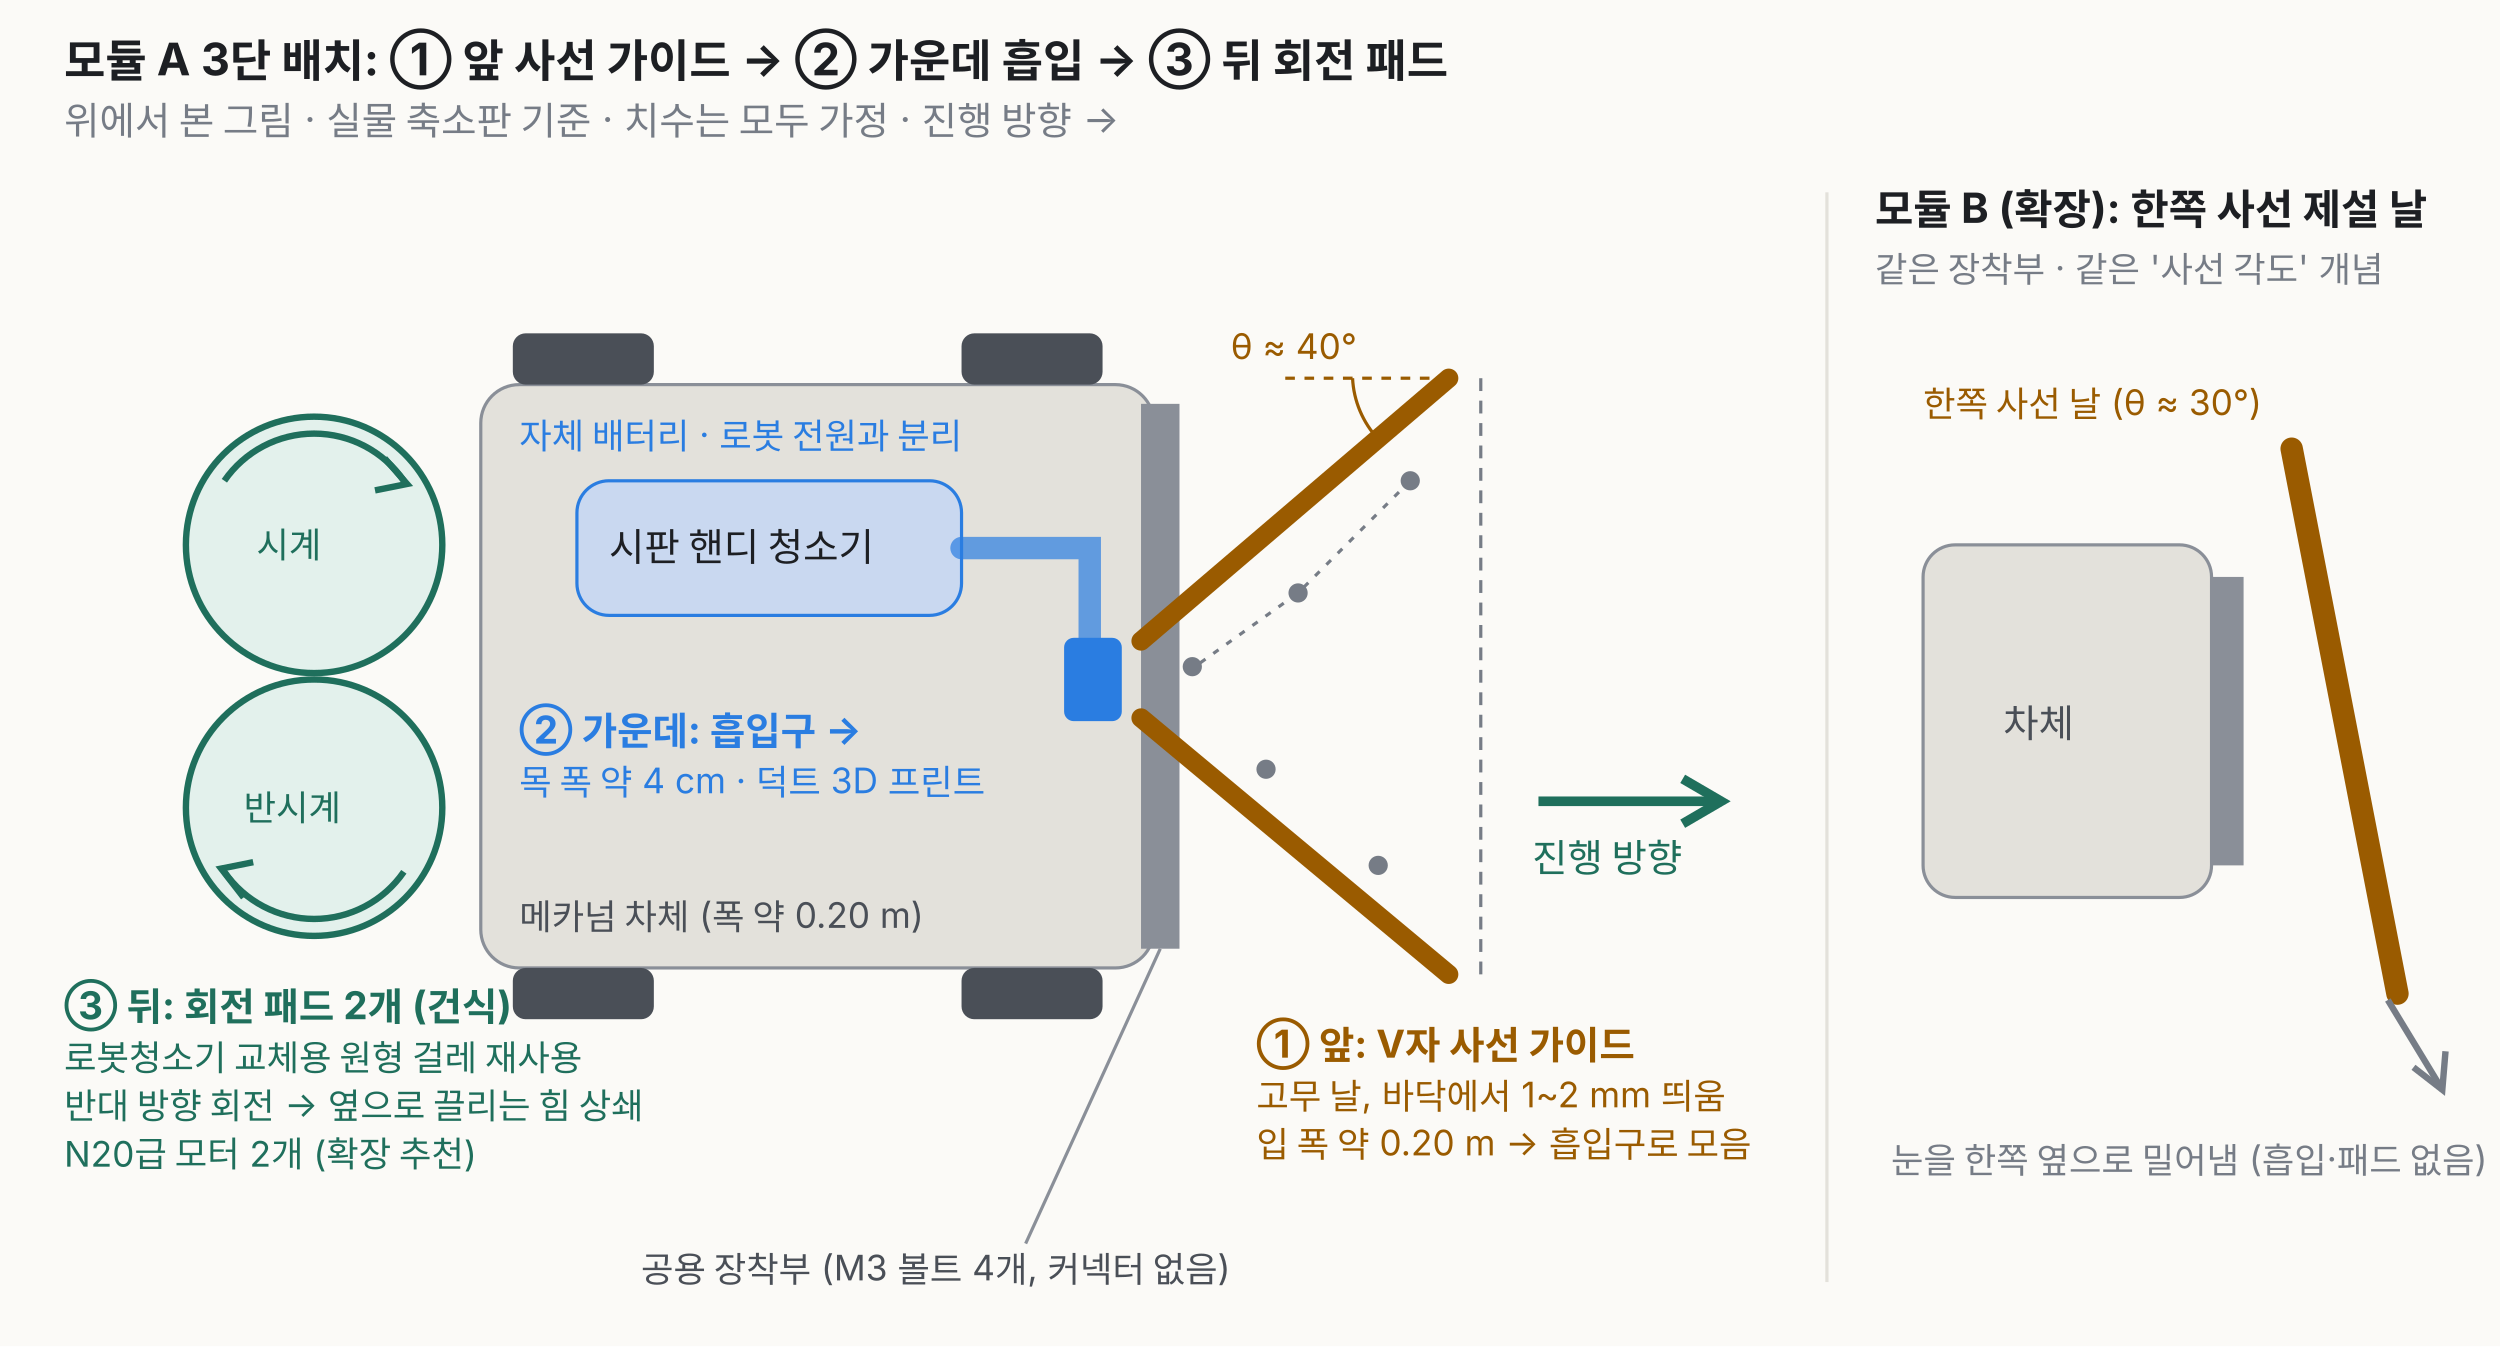
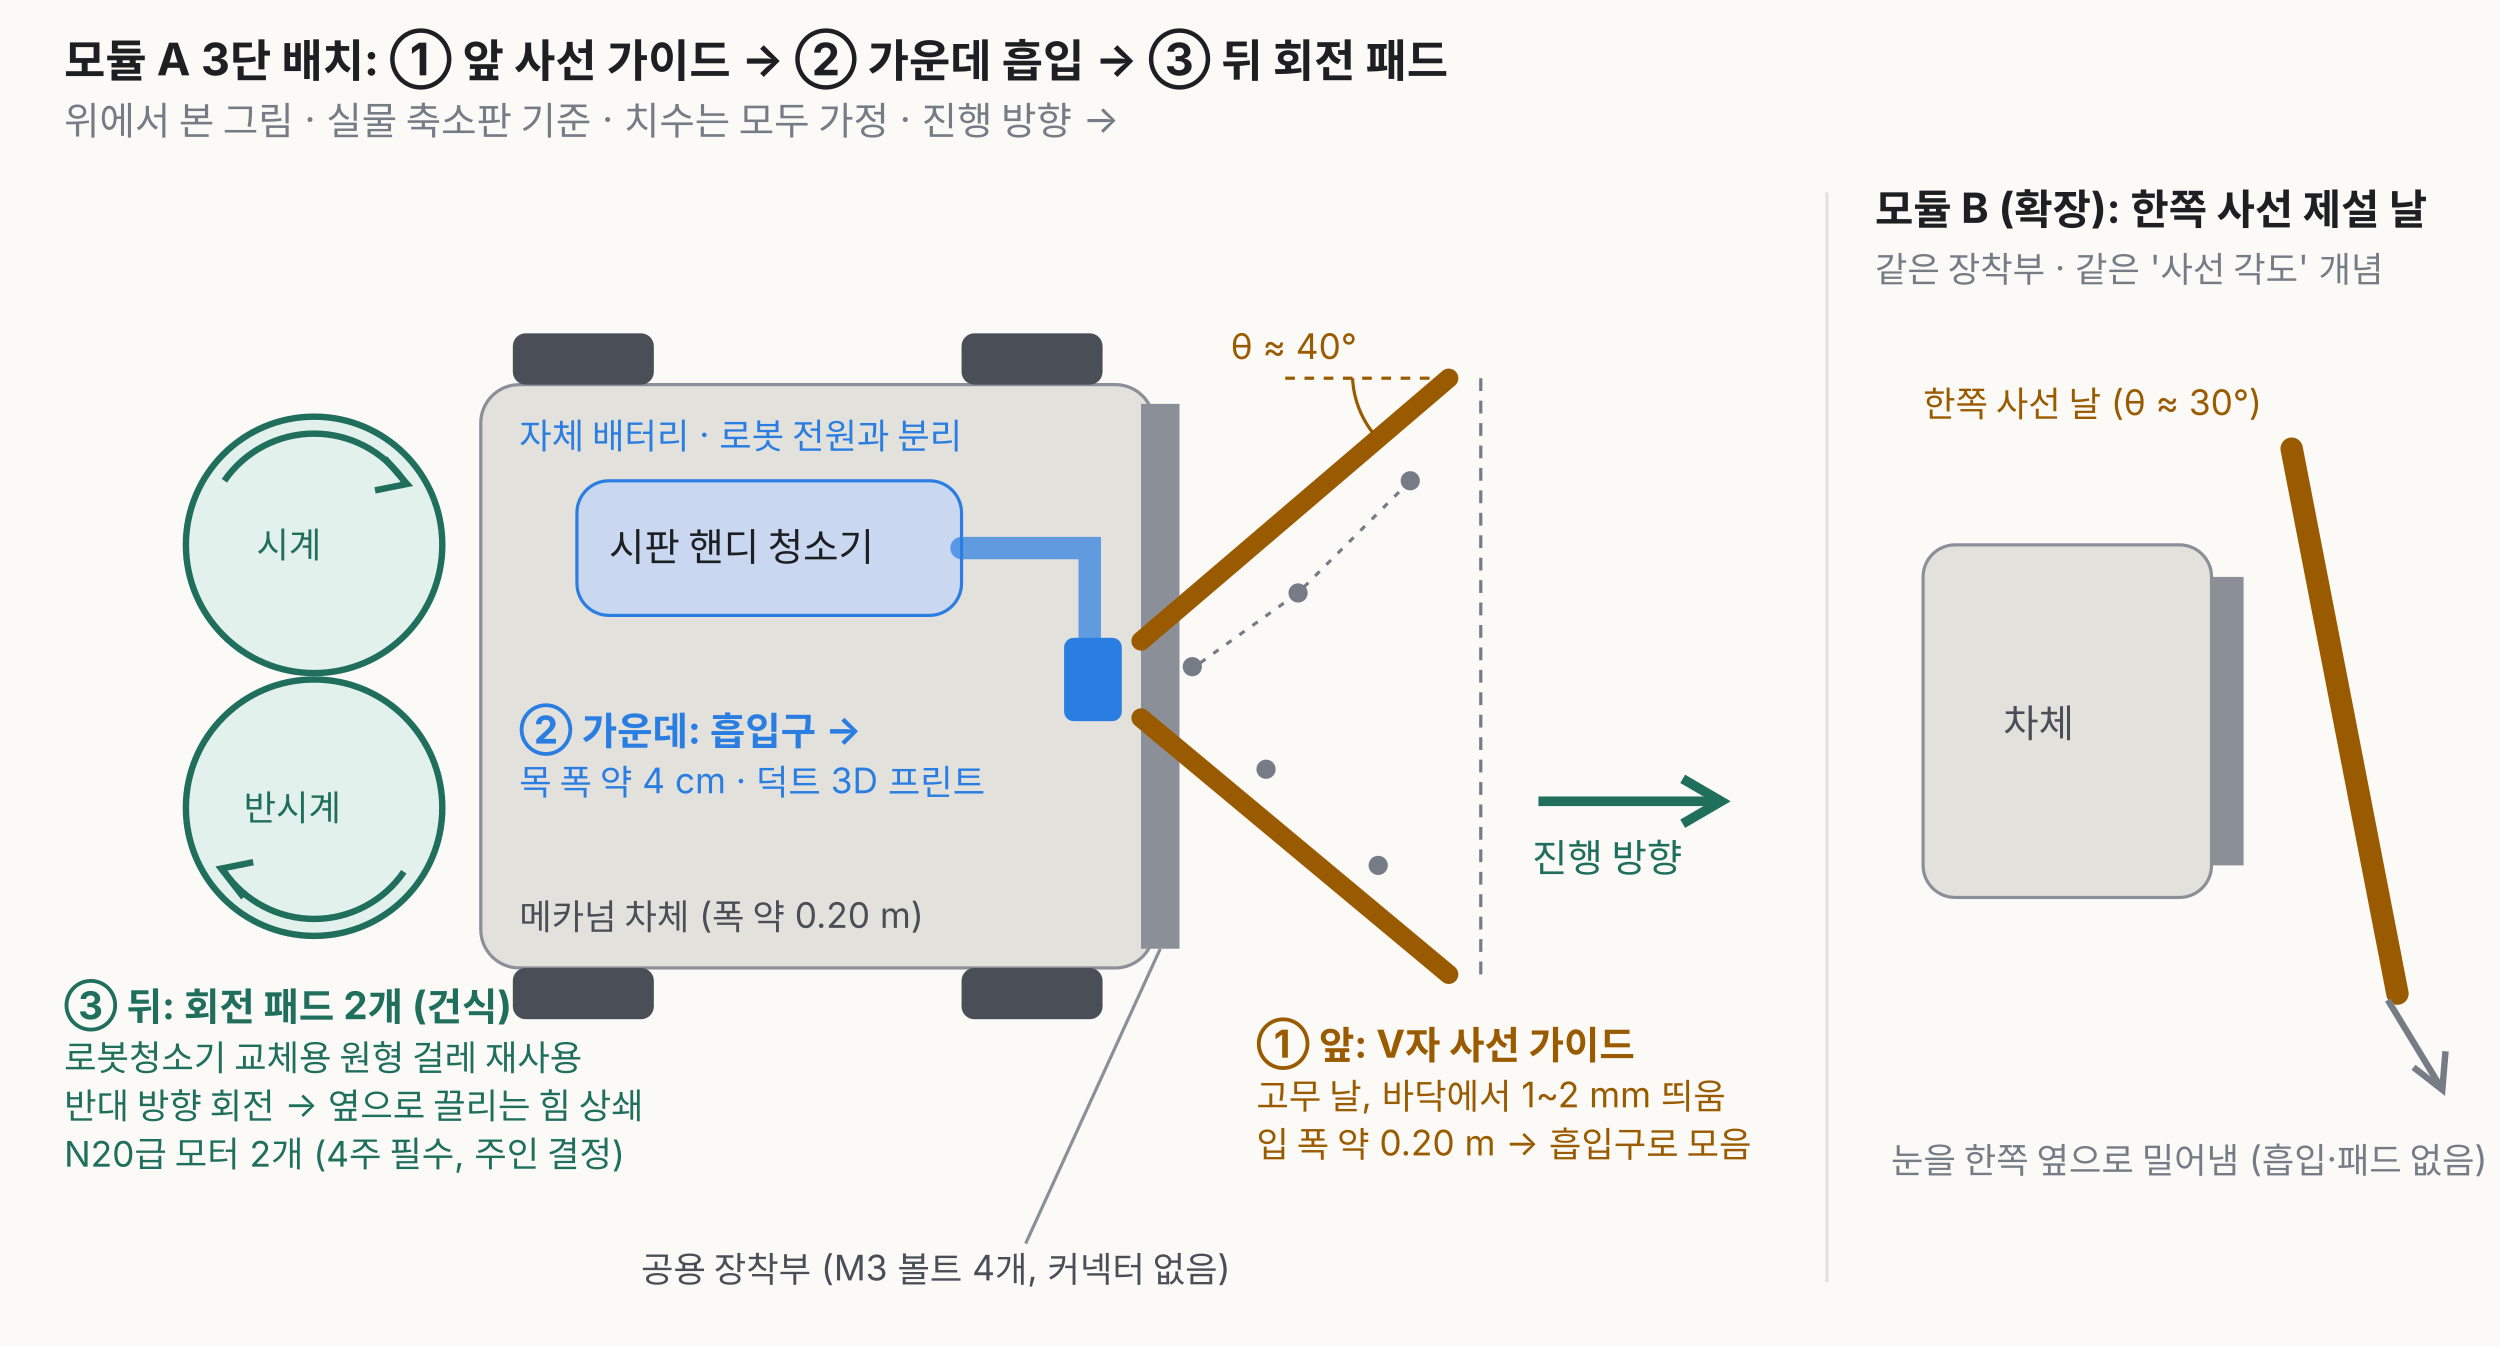
<svg xmlns="http://www.w3.org/2000/svg" viewBox="0 0 780 420" font-family="-apple-system, 'Apple SD Gothic Neo', 'Noto Sans KR', sans-serif" font-size="12">
  <rect x="0" y="0" width="780" height="420" fill="#fbfaf7" />
  <text x="20" y="24" font-size="14" font-weight="700" fill="#1d1f23">모듈 A 3단 배치: ① 앞 사선 가이드 → ② 가운데 흡입 → ③ 뒤 회전 패드</text>
  <text x="20" y="42" fill="#767c86">위에서 본 그림 · 실물 축소판 기준 · 치수는 모두 가정 · 진행 방향 →</text>
  <circle cx="98" cy="170" r="40" fill="#e3f1ec" stroke="#1f6f5c" stroke-width="2" />
  <circle cx="98" cy="252" r="40" fill="#e3f1ec" stroke="#1f6f5c" stroke-width="2" />
  <path d="M70 150 A 34 34 0 0 1 126 150" fill="none" stroke="#1f6f5c" stroke-width="2" />
  <path d="M120 143 L127 151 L117 153" fill="none" stroke="#1f6f5c" stroke-width="2" />
  <path d="M126 272 A 34 34 0 0 1 70 272" fill="none" stroke="#1f6f5c" stroke-width="2" />
  <path d="M76 280 L69 271 L79 269" fill="none" stroke="#1f6f5c" stroke-width="2" />
  <text x="80" y="174" fill="#1f6f5c" font-size="11">시계</text>
  <text x="76" y="256" fill="#1f6f5c" font-size="11">반시계</text>
  <text x="20" y="318" fill="#1f6f5c" font-weight="700">③ 뒤: 회전 패드 2개 (건식)</text>
  <text x="20" y="334" fill="#1f6f5c" font-size="11">로봇청소기 교체용 원형 걸레 재사용</text>
  <text x="20" y="349" fill="#1f6f5c" font-size="11">반대 방향 회전 → 옆으로 끌리는 힘 상쇄</text>
-   <text x="20" y="364" fill="#1f6f5c" font-size="11">N20급 모터 2개 (확장 추천)</text>
+   <text x="20" y="364" fill="#1f6f5c" font-size="11">N20급 모터 2개 (4주 필수, 주인 결정)</text>
  <rect x="150" y="120" width="210" height="182" rx="12" fill="#e3e1db" stroke="#8a8f98" />
  <rect x="160" y="104" width="44" height="16" rx="4" fill="#4a4f57" />
  <rect x="300" y="104" width="44" height="16" rx="4" fill="#4a4f57" />
  <rect x="160" y="302" width="44" height="16" rx="4" fill="#4a4f57" />
  <rect x="300" y="302" width="44" height="16" rx="4" fill="#4a4f57" />
  <text x="162" y="290" fill="#4a4f57" font-size="11">메카넘 차체 (폭 약 0.20 m)</text>
  <rect x="180" y="150" width="120" height="42" rx="10" fill="#c9d8f0" stroke="#2a7de1" />
  <text x="190" y="175" fill="#1d1f23">시판 핸디 청소기</text>
  <text x="162" y="140" fill="#2a7de1" font-size="11">자체 배터리 · 로봇 전원과 분리</text>
  <path d="M300 171 L340 171 L340 205" fill="none" stroke="#2a7de1" stroke-width="7" stroke-linecap="round" opacity="0.7" />
  <rect x="332" y="199" width="18" height="26" rx="3" fill="#2a7de1" />
  <text x="162" y="232" fill="#2a7de1" font-weight="700">② 가운데: 흡입구 →</text>
  <text x="162" y="248" fill="#2a7de1" font-size="11">목 폭 약 4 cm · 덕트 3D 프린트</text>
  <rect x="356" y="126" width="12" height="170" fill="#8a8f98" />
  <text x="200" y="400" fill="#4a4f57" font-size="11">공용 장착부 (M3 볼트 4개, 커넥터 없음)</text>
  <line x1="362" y1="296" x2="320" y2="388" stroke="#8a8f98" />
  <line x1="452" y1="118" x2="356" y2="200" stroke="#9a5b00" stroke-width="6" stroke-linecap="round" />
  <line x1="452" y1="304" x2="356" y2="224" stroke="#9a5b00" stroke-width="6" stroke-linecap="round" />
  <line x1="452" y1="118" x2="400" y2="118" stroke="#9a5b00" stroke-dasharray="3 3" />
  <path d="M422 118 A 30 30 0 0 0 430 137" fill="none" stroke="#9a5b00" />
  <text x="384" y="112" fill="#9a5b00" font-size="11">θ ≈ 40°</text>
  <text x="392" y="330" fill="#9a5b00" font-weight="700">① 앞: V자 사선 가이드</text>
  <text x="392" y="346" fill="#9a5b00" font-size="11">고무 날, 바닥에서 1~2 mm 띄움</text>
  <text x="392" y="361" fill="#9a5b00" font-size="11">입 폭 약 0.20 m → 흡입구로 모음</text>
  <line x1="462" y1="118" x2="462" y2="304" stroke="#767c86" stroke-dasharray="4 3" />
  <g fill="#767c86">
    <circle cx="440" cy="150" r="3" />
    <circle cx="430" cy="270" r="3" />
    <circle cx="405" cy="185" r="3" />
    <circle cx="395" cy="240" r="3" />
    <circle cx="372" cy="208" r="3" />
  </g>
  <path d="M440 150 L405 185 L370 210" fill="none" stroke="#767c86" stroke-dasharray="2 3" />
  <line x1="480" y1="250" x2="535" y2="250" stroke="#1f6f5c" stroke-width="3" />
  <path d="M525 243 L537 250 L525 257" fill="none" stroke="#1f6f5c" stroke-width="3" />
  <text x="478" y="272" fill="#1f6f5c">진행 방향</text>
  <line x1="570" y1="60" x2="570" y2="400" stroke="#e3e1db" />
  <text x="585" y="70" font-size="13" font-weight="700" fill="#1d1f23">모듈 B (확장): 한쪽 사선 제설 날</text>
  <text x="585" y="88" fill="#767c86" font-size="11">같은 장착부 · 같은 '사선 각도' 개념</text>
  <rect x="600" y="170" width="90" height="110" rx="10" fill="#e3e1db" stroke="#8a8f98" />
  <text x="625" y="230" fill="#4a4f57">차체</text>
  <rect x="690" y="180" width="10" height="90" fill="#8a8f98" />
  <line x1="715" y1="140" x2="748" y2="310" stroke="#9a5b00" stroke-width="7" stroke-linecap="round" />
  <text x="600" y="130" fill="#9a5b00" font-size="11">한쪽 사선 날 (θ ≈ 30°)</text>
  <path d="M745 312 L762 340" stroke="#767c86" stroke-width="2" />
  <path d="M753 333 L762 340 L763 328" fill="none" stroke="#767c86" stroke-width="2" />
  <text x="590" y="366" fill="#767c86" font-size="11">눈을 한쪽 옆으로 밀어냄 (흡입·패드 없음)</text>
</svg>
